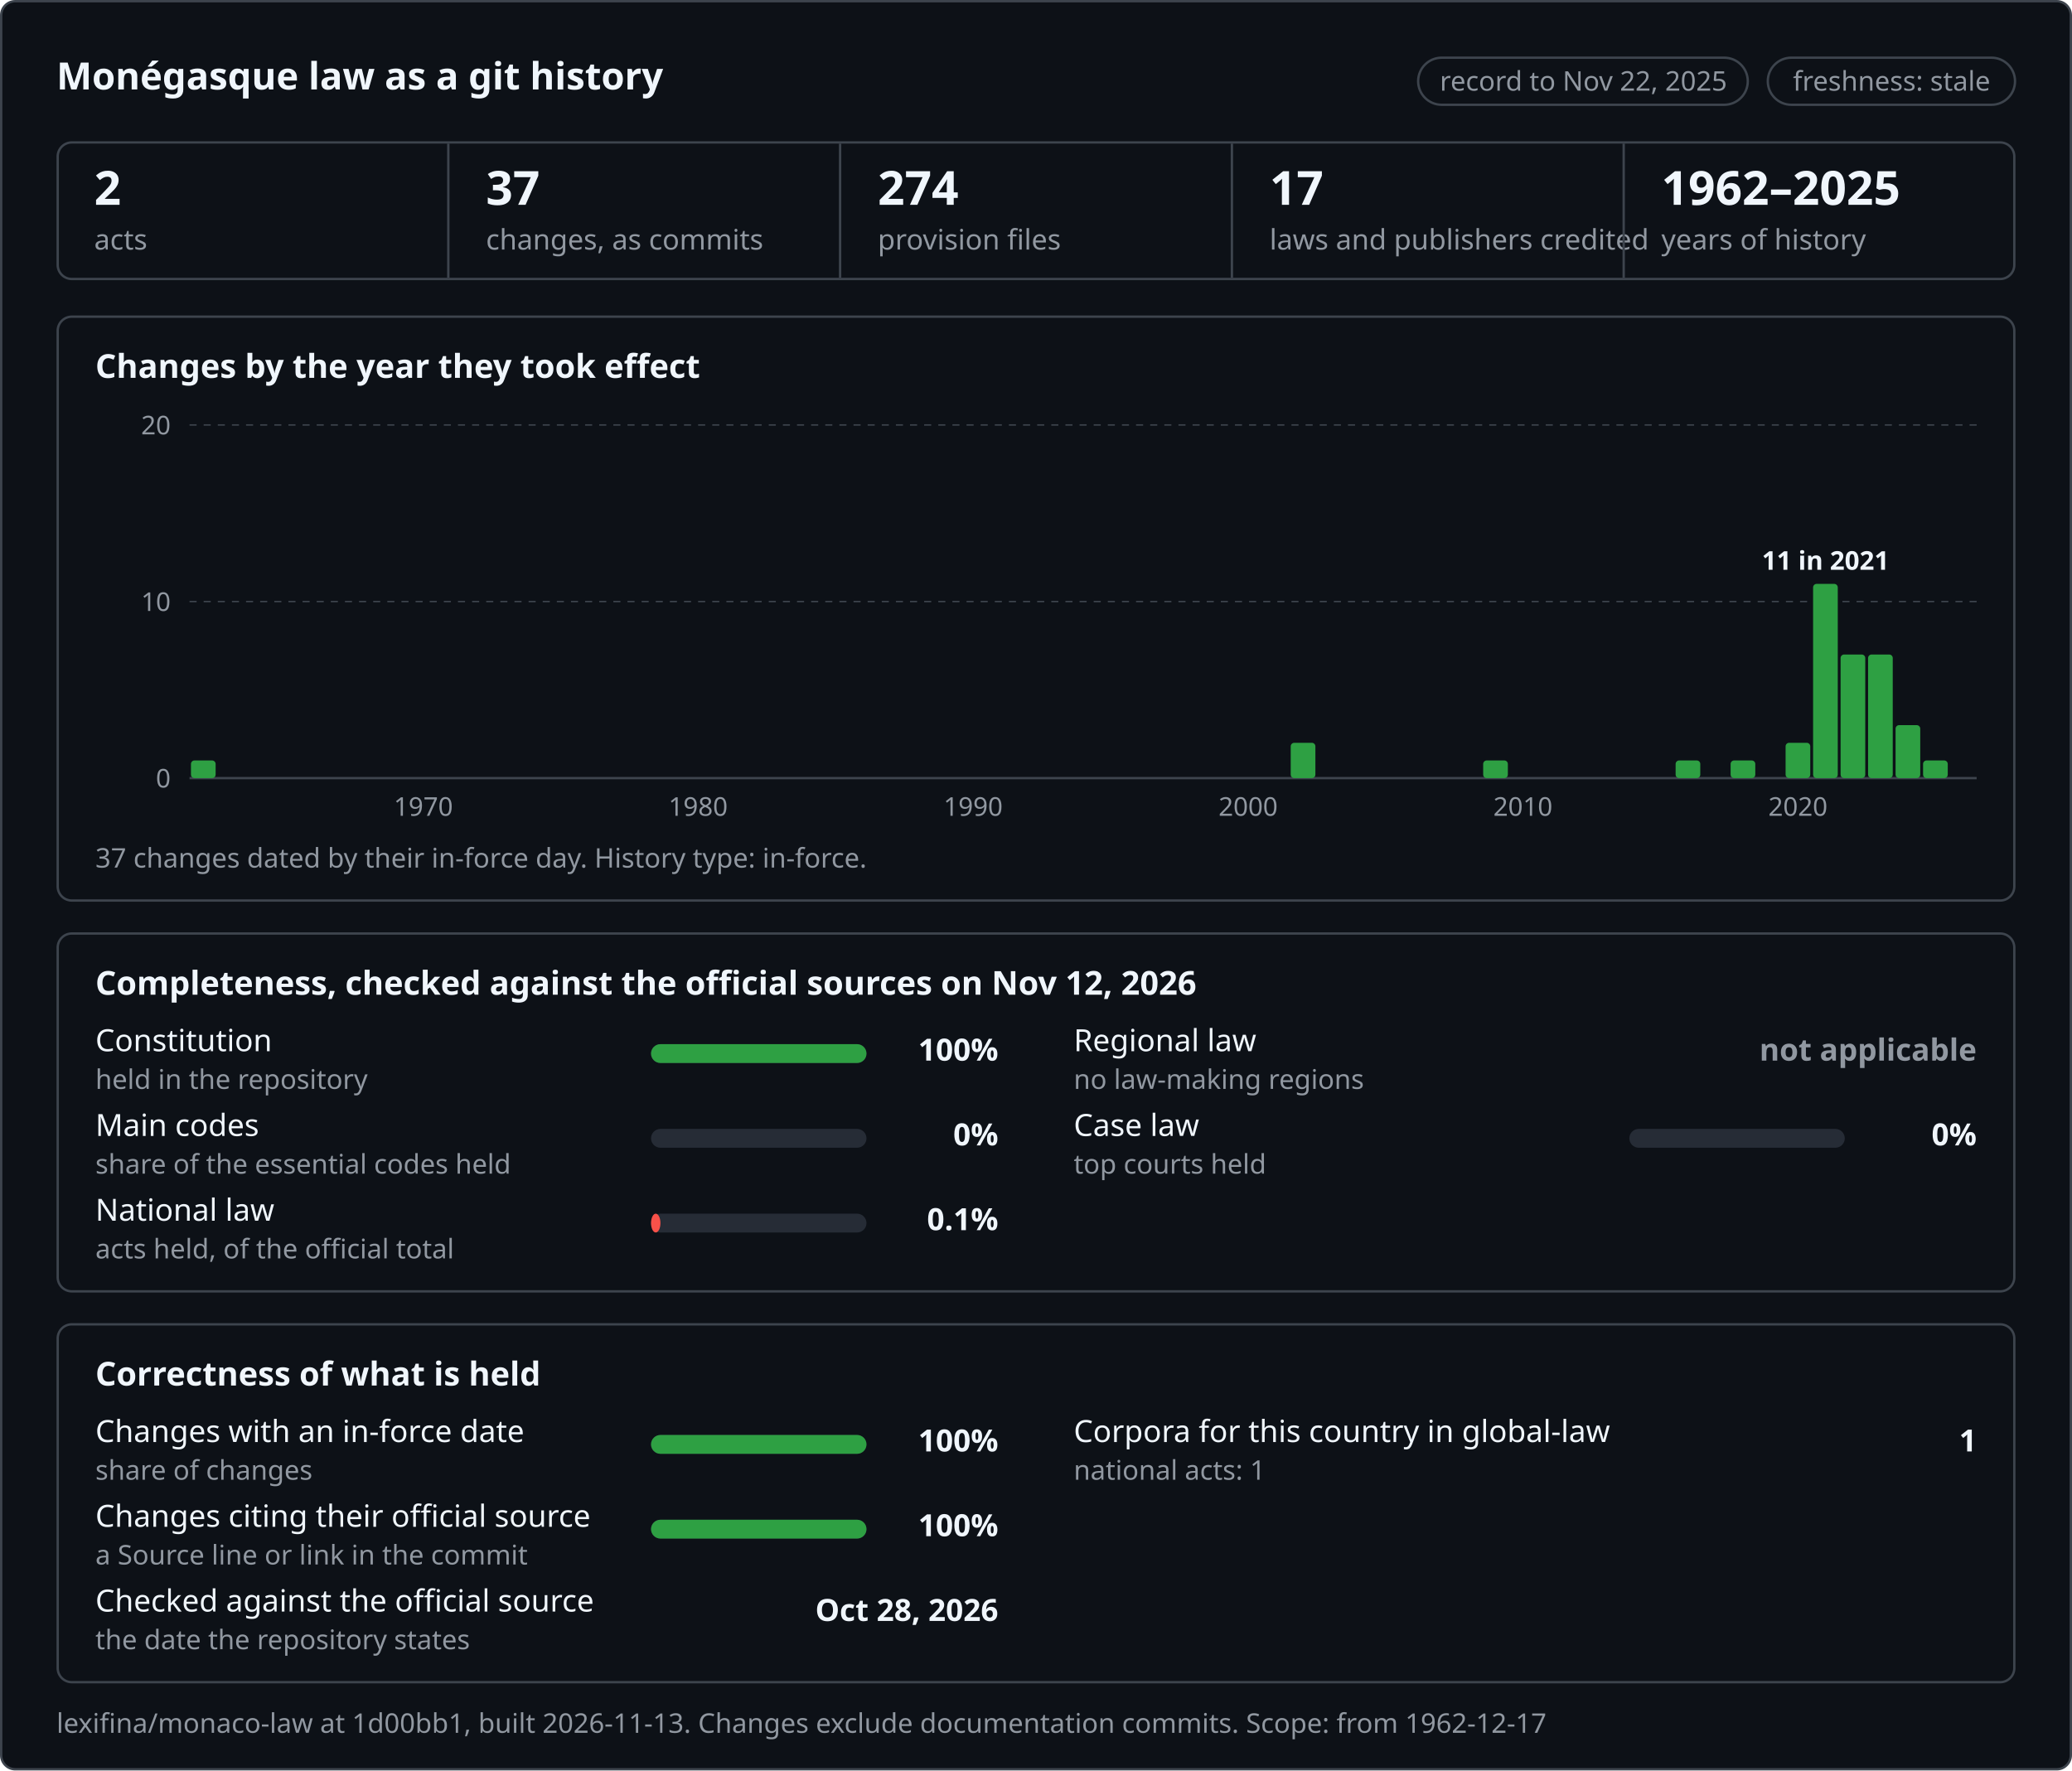
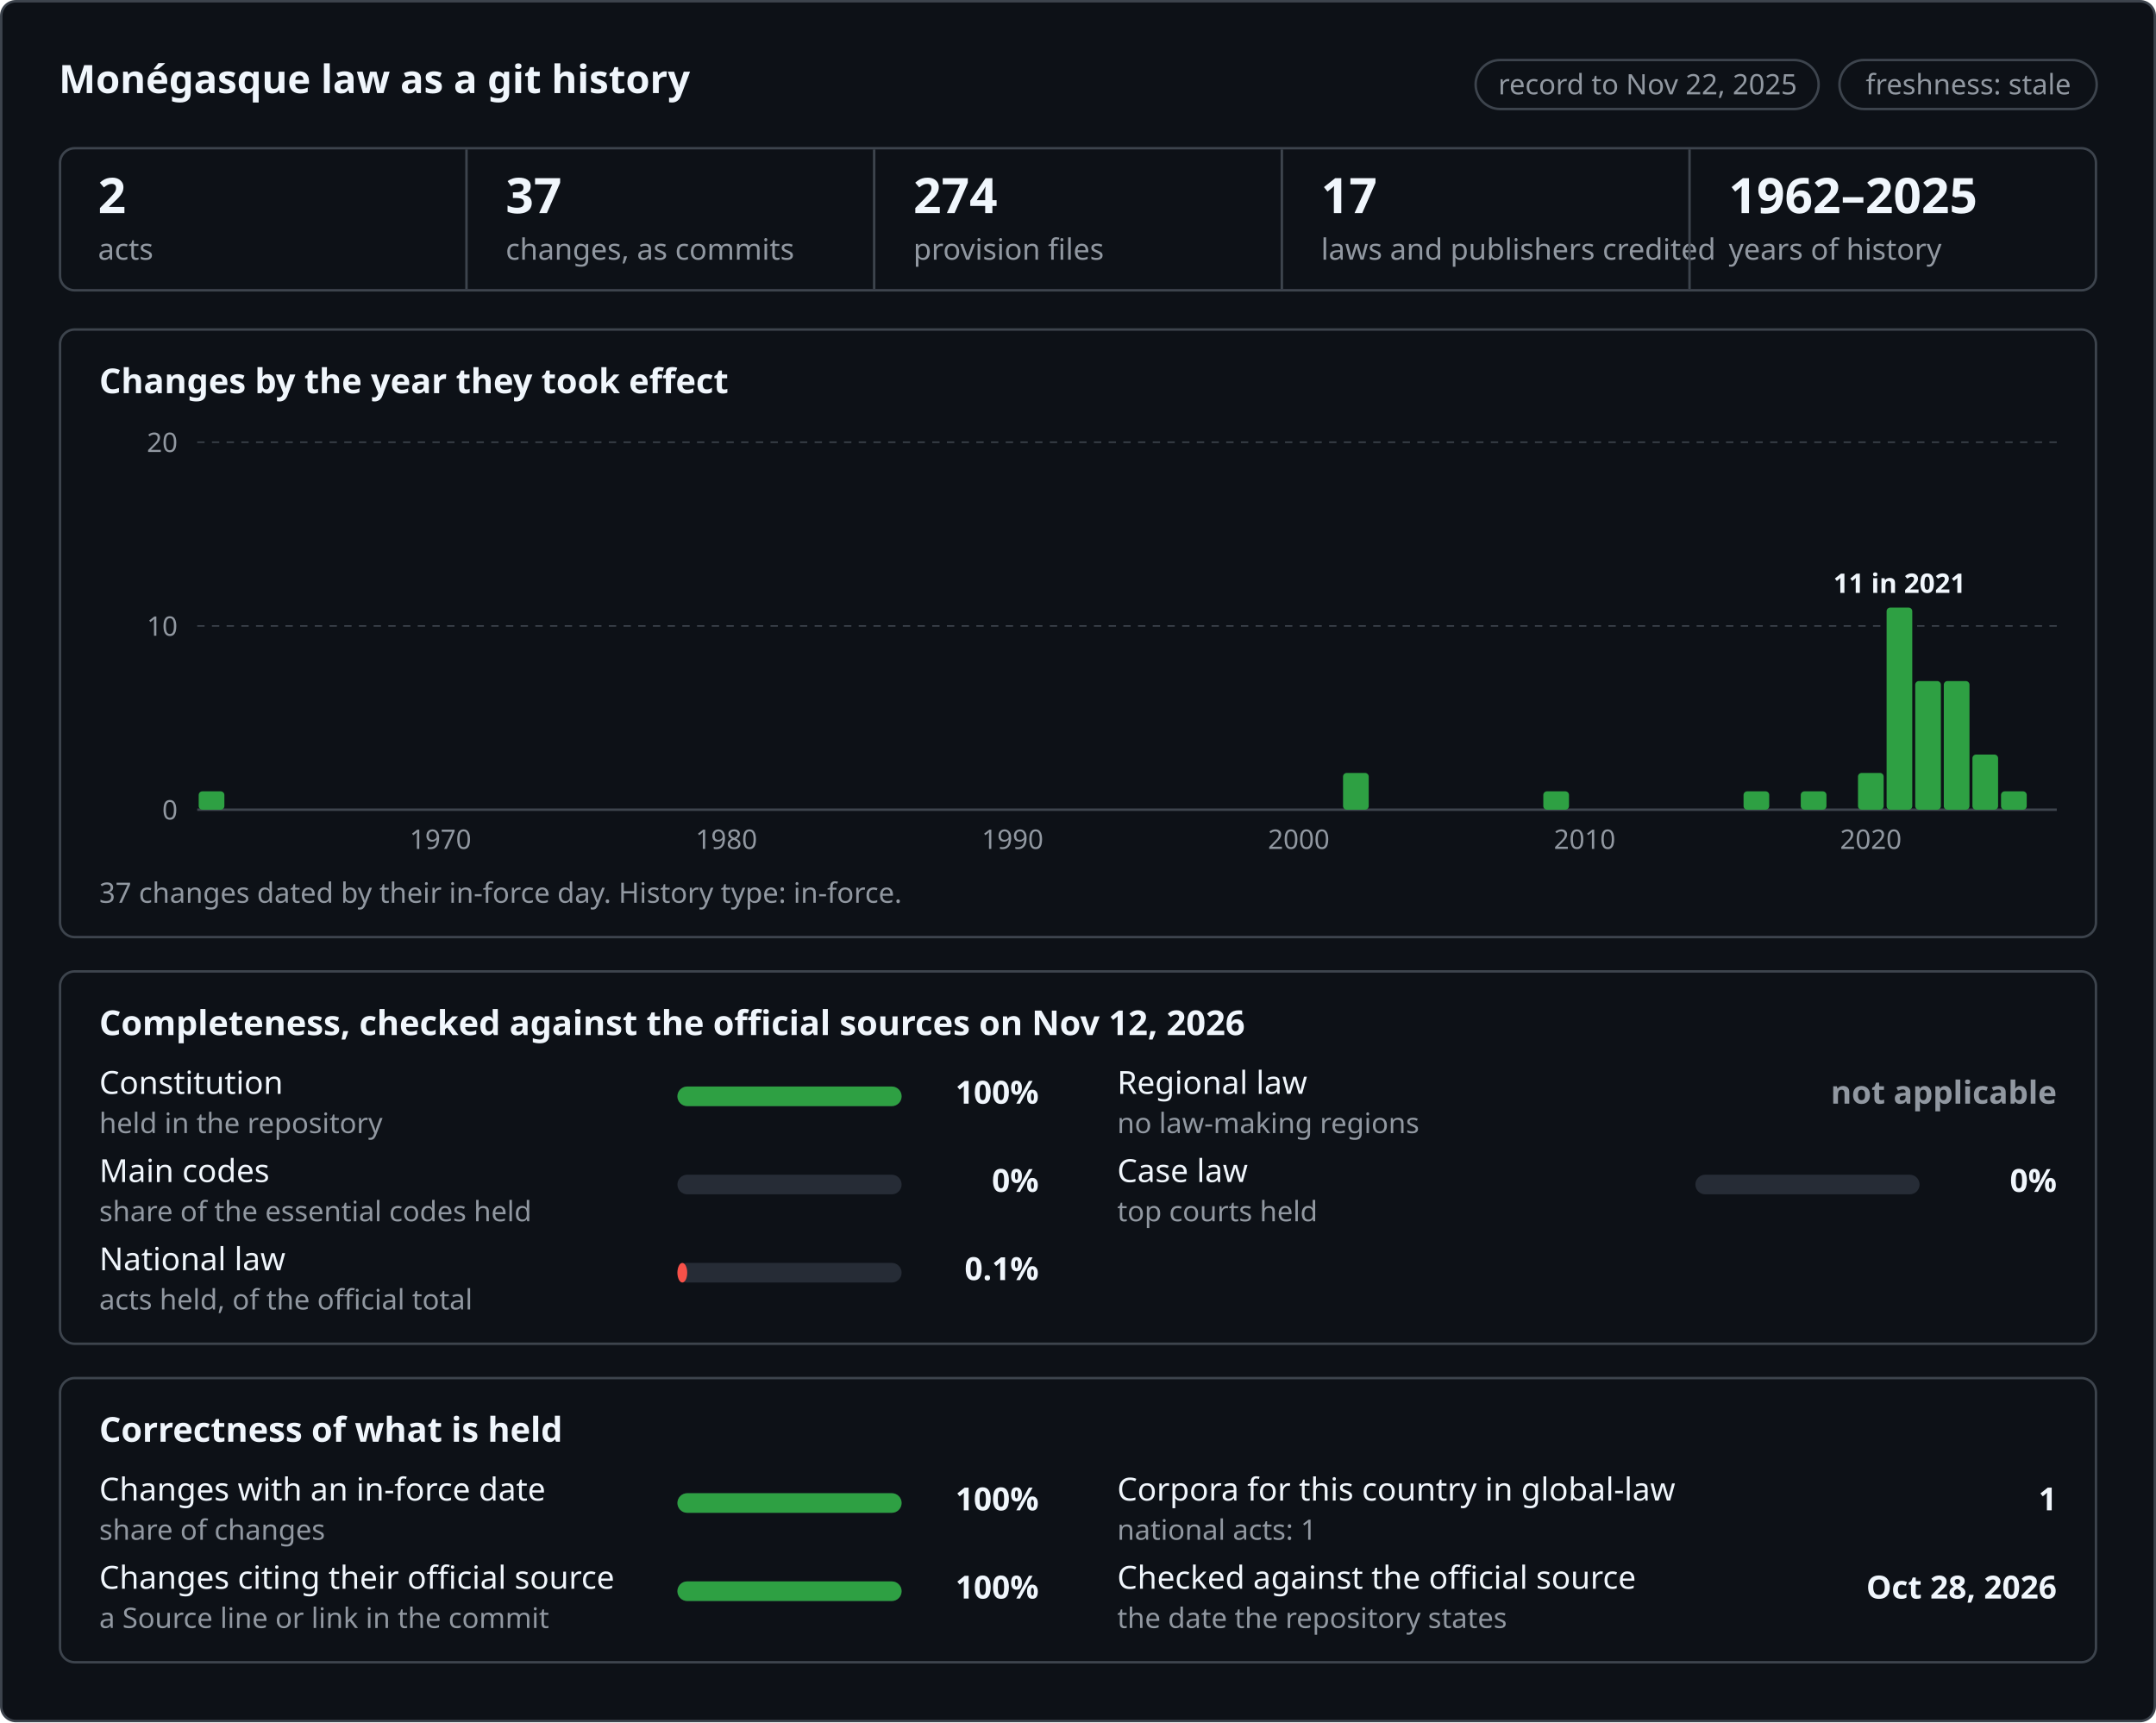
- <svg xmlns="http://www.w3.org/2000/svg" width="880" height="752" viewBox="0 0 880 752" font-family="-apple-system,BlinkMacSystemFont,Segoe UI,Noto Sans,Helvetica,Arial,sans-serif">
-   <rect x="0.5" y="0.5" width="879" height="751" rx="6" fill="#0d1117" stroke="#3d444d" />
+ <svg xmlns="http://www.w3.org/2000/svg" width="880" height="703" viewBox="0 0 880 703" font-family="-apple-system,BlinkMacSystemFont,Segoe UI,Noto Sans,Helvetica,Arial,sans-serif">
+   <rect x="0.5" y="0.5" width="879" height="702" rx="6" fill="#0d1117" stroke="#3d444d" />
  <text x="24" y="38" font-size="16" font-weight="600" fill="#f0f6fc">Monégasque law as a git history</text>
  <rect x="602.3" y="24.5" width="140" height="20" rx="10" fill="none" stroke="#3d444d" />
  <text x="672.5" y="38.5" font-size="11.5" font-weight="500" text-anchor="middle" fill="#9198a1">record to Nov 22, 2025</text>
  <rect x="750.8" y="24.5" width="105" height="20" rx="10" fill="none" stroke="#3d444d" />
  <text x="803.4" y="38.5" font-size="11.5" font-weight="500" text-anchor="middle" fill="#9198a1">freshness: stale</text>
  <rect x="24.5" y="60.5" width="831" height="58" rx="6" fill="#0d1117" stroke="#3d444d" />
  <text x="40.0" y="87" font-size="20" font-weight="600" fill="#f0f6fc">2</text>
  <text x="40.0" y="106" font-size="12" fill="#9198a1">acts</text>
  <line x1="190.4" y1="61" x2="190.4" y2="118" stroke="#3d444d" />
  <text x="206.4" y="87" font-size="20" font-weight="600" fill="#f0f6fc">37</text>
  <text x="206.4" y="106" font-size="12" fill="#9198a1">changes, as commits</text>
  <line x1="356.8" y1="61" x2="356.8" y2="118" stroke="#3d444d" />
  <text x="372.8" y="87" font-size="20" font-weight="600" fill="#f0f6fc">274</text>
  <text x="372.8" y="106" font-size="12" fill="#9198a1">provision files</text>
  <line x1="523.2" y1="61" x2="523.2" y2="118" stroke="#3d444d" />
  <text x="539.2" y="87" font-size="20" font-weight="600" fill="#f0f6fc">17</text>
  <text x="539.2" y="106" font-size="12" fill="#9198a1" textLength="142" lengthAdjust="spacingAndGlyphs">laws and publishers credited</text>
  <line x1="689.6" y1="61" x2="689.6" y2="118" stroke="#3d444d" />
  <text x="705.6" y="87" font-size="20" font-weight="600" fill="#f0f6fc">1962–2025</text>
  <text x="705.6" y="106" font-size="12" fill="#9198a1">years of history</text>
  <rect x="24.5" y="134.5" width="831" height="248" rx="6" fill="#0d1117" stroke="#3d444d" />
  <text x="40.5" y="160.5" font-size="14" font-weight="600" fill="#f0f6fc">Changes by the year they took effect</text>
  <line x1="80.5" y1="330.5" x2="839.5" y2="330.5" stroke="#3d444d" stroke-width="1" />
  <text x="72.5" y="334.5" font-size="11" text-anchor="end" fill="#9198a1">0</text>
  <line x1="80.5" y1="255.5" x2="839.5" y2="255.5" stroke="#3d444d" stroke-width="0.6" stroke-dasharray="3 3" />
  <text x="72.5" y="259.5" font-size="11" text-anchor="end" fill="#9198a1">10</text>
  <line x1="80.5" y1="180.5" x2="839.5" y2="180.5" stroke="#3d444d" stroke-width="0.6" stroke-dasharray="3 3" />
  <text x="72.5" y="184.5" font-size="11" text-anchor="end" fill="#9198a1">20</text>
  <rect x="81.10" y="323.0" width="10.48" height="7.5" rx="1.5" fill="#2ea043" />
  <text x="179.8" y="346.5" font-size="11" text-anchor="middle" fill="#9198a1">1970</text>
  <text x="296.5" y="346.5" font-size="11" text-anchor="middle" fill="#9198a1">1980</text>
  <text x="413.3" y="346.5" font-size="11" text-anchor="middle" fill="#9198a1">1990</text>
  <text x="530.1" y="346.5" font-size="11" text-anchor="middle" fill="#9198a1">2000</text>
  <rect x="548.18" y="315.5" width="10.48" height="15.0" rx="1.5" fill="#2ea043" />
  <rect x="629.92" y="323.0" width="10.48" height="7.5" rx="1.5" fill="#2ea043" />
  <text x="646.8" y="346.5" font-size="11" text-anchor="middle" fill="#9198a1">2010</text>
  <rect x="711.65" y="323.0" width="10.48" height="7.5" rx="1.5" fill="#2ea043" />
  <rect x="735.01" y="323.0" width="10.48" height="7.5" rx="1.5" fill="#2ea043" />
  <rect x="758.36" y="315.5" width="10.48" height="15.0" rx="1.5" fill="#2ea043" />
  <text x="763.6" y="346.5" font-size="11" text-anchor="middle" fill="#9198a1">2020</text>
  <rect x="770.04" y="248.0" width="10.48" height="82.5" rx="1.5" fill="#2ea043" />
  <text x="775.3" y="242.0" font-size="11" font-weight="600" text-anchor="middle" fill="#f0f6fc">11 in 2021</text>
  <rect x="781.72" y="278.0" width="10.48" height="52.5" rx="1.5" fill="#2ea043" />
  <rect x="793.39" y="278.0" width="10.48" height="52.5" rx="1.5" fill="#2ea043" />
  <rect x="805.07" y="308.0" width="10.48" height="22.5" rx="1.5" fill="#2ea043" />
  <rect x="816.75" y="323.0" width="10.48" height="7.5" rx="1.5" fill="#2ea043" />
  <text x="40.5" y="368.5" font-size="11.5" fill="#9198a1">37 changes dated by their in-force day. History type: in-force.</text>
  <rect x="24.5" y="396.5" width="831" height="152" rx="6" fill="#0d1117" stroke="#3d444d" />
  <text x="40.5" y="422.5" font-size="14" font-weight="600" fill="#f0f6fc">Completeness, checked against the official sources on Nov 12, 2026</text>
  <text x="40.5" y="446.5" font-size="13" fill="#f0f6fc">Constitution</text>
  <text x="40.5" y="462.5" font-size="11.5" fill="#9198a1">held in the repository</text>
  <g>
    <rect x="276.5" y="443.5" width="91.5" height="8" rx="4" fill="#262c36" />
    <rect x="276.5" y="443.5" width="91.5" height="8" rx="4" fill="#2ea043" />
  </g>
  <text x="424.0" y="450.5" font-size="13" font-weight="600" text-anchor="end" fill="#f0f6fc">100%</text>
  <text x="40.5" y="482.5" font-size="13" fill="#f0f6fc">Main codes</text>
  <text x="40.5" y="498.5" font-size="11.5" fill="#9198a1">share of the essential codes held</text>
  <g>
    <rect x="276.5" y="479.5" width="91.5" height="8" rx="4" fill="#262c36" />
  </g>
  <text x="424.0" y="486.5" font-size="13" font-weight="600" text-anchor="end" fill="#f0f6fc">0%</text>
  <text x="40.5" y="518.5" font-size="13" fill="#f0f6fc">National law</text>
  <text x="40.5" y="534.5" font-size="11.5" fill="#9198a1">acts held, of the official total</text>
  <g>
    <rect x="276.5" y="515.5" width="91.5" height="8" rx="4" fill="#262c36" />
    <rect x="276.5" y="515.5" width="4.0" height="8" rx="4" fill="#f85149" />
  </g>
  <text x="424.0" y="522.5" font-size="13" font-weight="600" text-anchor="end" fill="#f0f6fc">0.1%</text>
  <text x="456.0" y="446.5" font-size="13" fill="#f0f6fc">Regional law</text>
  <text x="456.0" y="462.5" font-size="11.5" fill="#9198a1">no law-making regions</text>
  <text x="839.5" y="450.5" font-size="13" font-weight="600" text-anchor="end" fill="#9198a1">not applicable</text>
  <text x="456.0" y="482.5" font-size="13" fill="#f0f6fc">Case law</text>
  <text x="456.0" y="498.5" font-size="11.5" fill="#9198a1">top courts held</text>
  <g>
    <rect x="692.0" y="479.5" width="91.5" height="8" rx="4" fill="#262c36" />
  </g>
  <text x="839.5" y="486.5" font-size="13" font-weight="600" text-anchor="end" fill="#f0f6fc">0%</text>
-   <rect x="24.5" y="562.5" width="831" height="152" rx="6" fill="#0d1117" stroke="#3d444d" />
+   <rect x="24.5" y="562.5" width="831" height="116" rx="6" fill="#0d1117" stroke="#3d444d" />
  <text x="40.5" y="588.5" font-size="14" font-weight="600" fill="#f0f6fc">Correctness of what is held</text>
  <text x="40.5" y="612.5" font-size="13" fill="#f0f6fc">Changes with an in-force date</text>
  <text x="40.5" y="628.5" font-size="11.5" fill="#9198a1">share of changes</text>
  <g>
    <rect x="276.5" y="609.5" width="91.5" height="8" rx="4" fill="#262c36" />
    <rect x="276.5" y="609.5" width="91.5" height="8" rx="4" fill="#2ea043" />
  </g>
  <text x="424.0" y="616.5" font-size="13" font-weight="600" text-anchor="end" fill="#f0f6fc">100%</text>
  <text x="40.5" y="648.5" font-size="13" fill="#f0f6fc">Changes citing their official source</text>
  <text x="40.5" y="664.5" font-size="11.5" fill="#9198a1">a Source line or link in the commit</text>
  <g>
    <rect x="276.5" y="645.5" width="91.5" height="8" rx="4" fill="#262c36" />
    <rect x="276.5" y="645.5" width="91.5" height="8" rx="4" fill="#2ea043" />
  </g>
  <text x="424.0" y="652.5" font-size="13" font-weight="600" text-anchor="end" fill="#f0f6fc">100%</text>
-   <text x="40.5" y="684.5" font-size="13" fill="#f0f6fc">Checked against the official source</text>
-   <text x="40.5" y="700.5" font-size="11.5" fill="#9198a1">the date the repository states</text>
-   <text x="424.0" y="688.5" font-size="13" font-weight="600" text-anchor="end" fill="#f0f6fc">Oct 28, 2026</text>
  <text x="456.0" y="612.5" font-size="13" fill="#f0f6fc">Corpora for this country in global-law</text>
  <text x="456.0" y="628.5" font-size="11.5" fill="#9198a1">national acts: 1</text>
  <text x="839.5" y="616.5" font-size="13" font-weight="600" text-anchor="end" fill="#f0f6fc">1</text>
-   <text x="24" y="736" font-size="11.5" fill="#9198a1">lexifina/monaco-law at 1d00bb1, built 2026-11-13. Changes exclude documentation commits. Scope: from 1962-12-17</text>
+   <text x="456.0" y="648.5" font-size="13" fill="#f0f6fc">Checked against the official source</text>
+   <text x="456.0" y="664.5" font-size="11.5" fill="#9198a1">the date the repository states</text>
+   <text x="839.5" y="652.5" font-size="13" font-weight="600" text-anchor="end" fill="#f0f6fc">Oct 28, 2026</text>
</svg>
